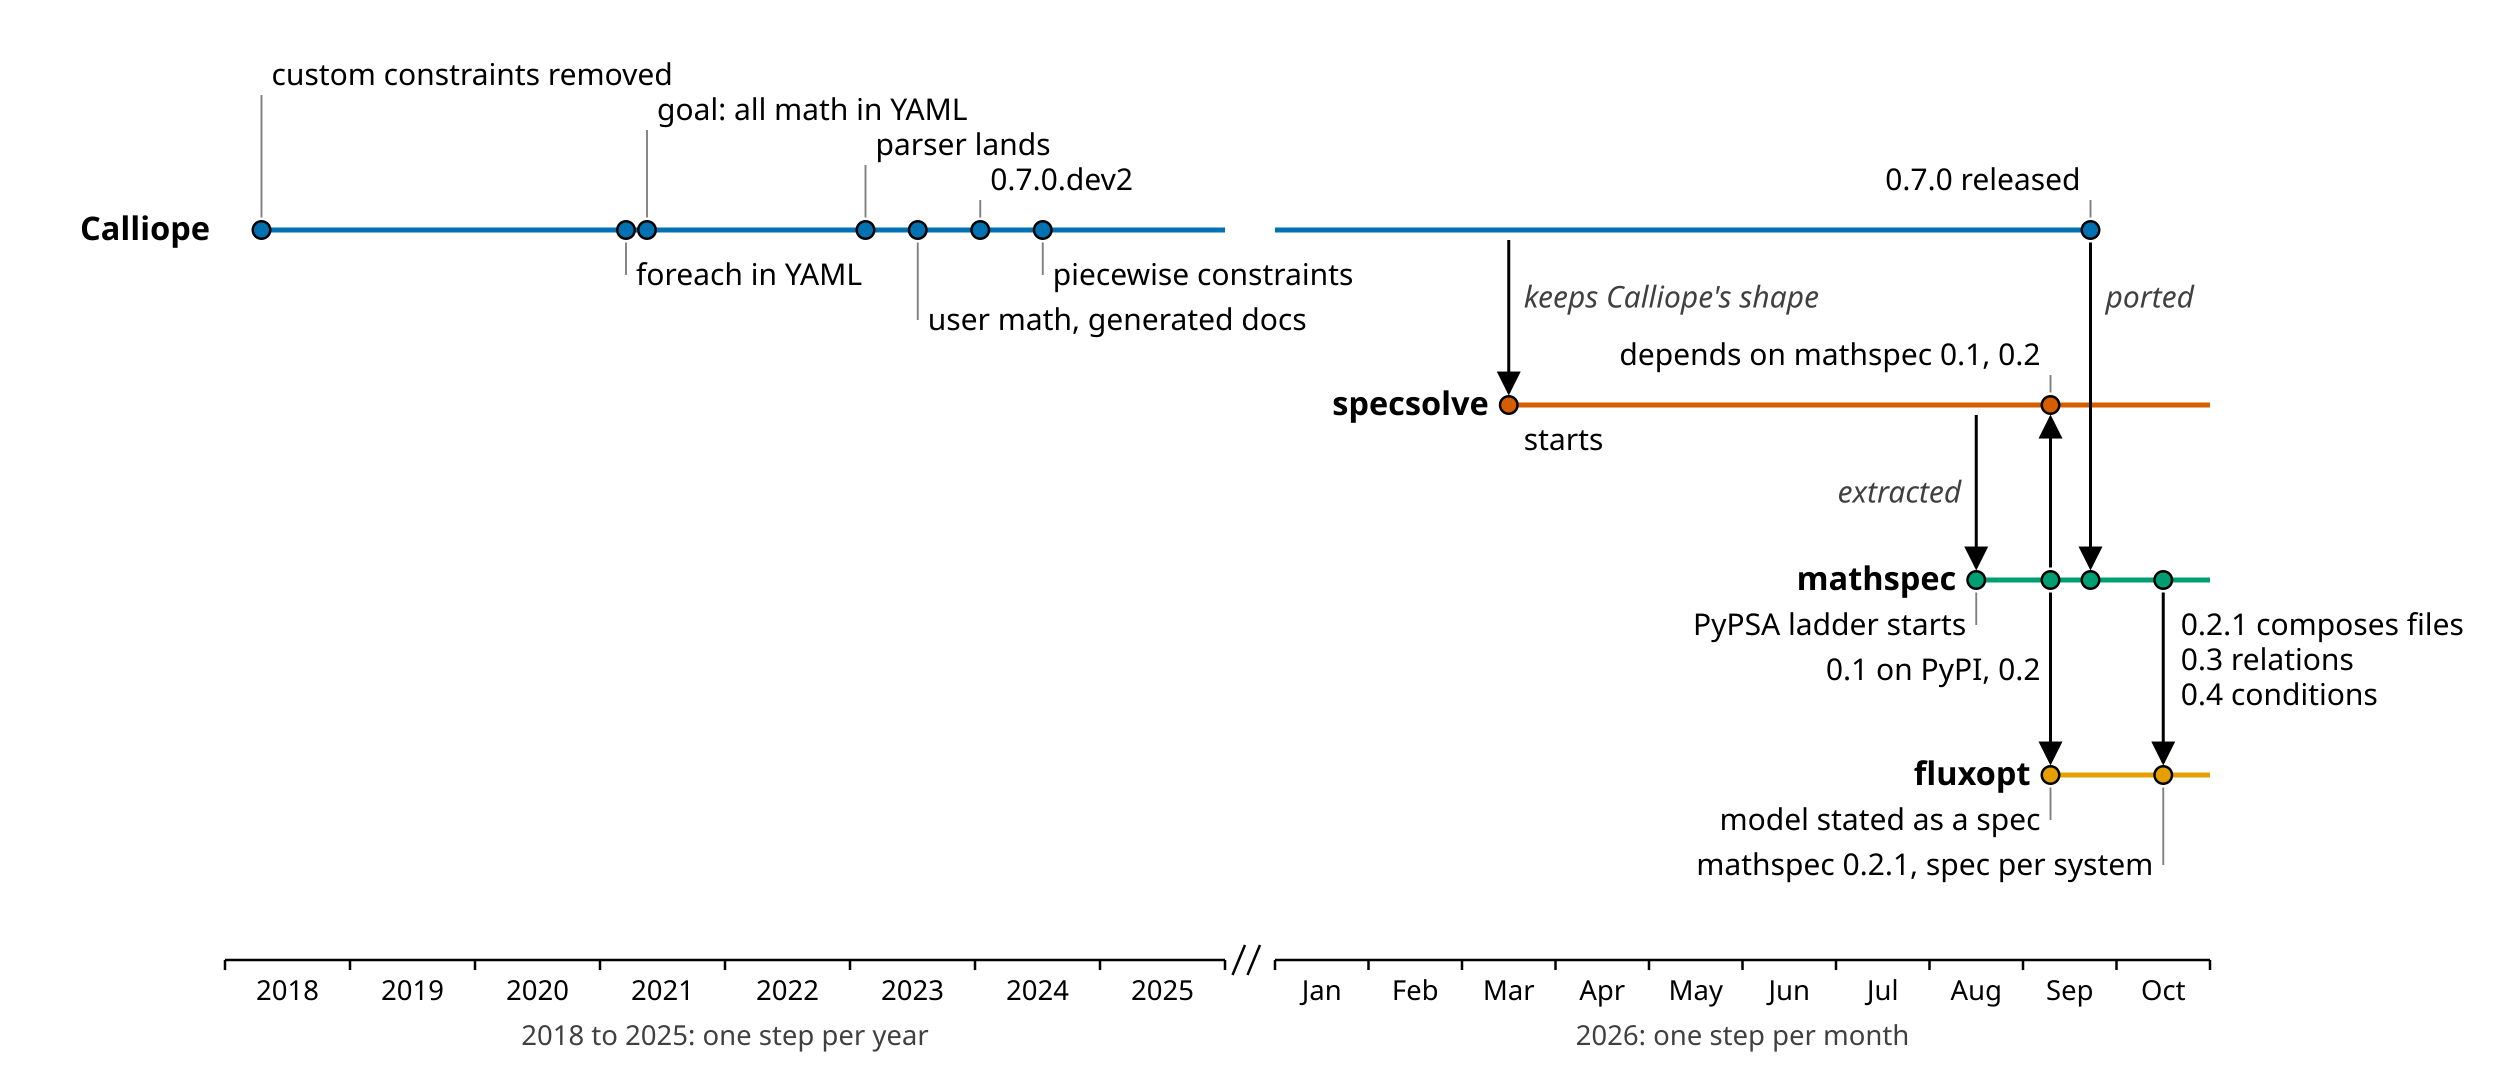
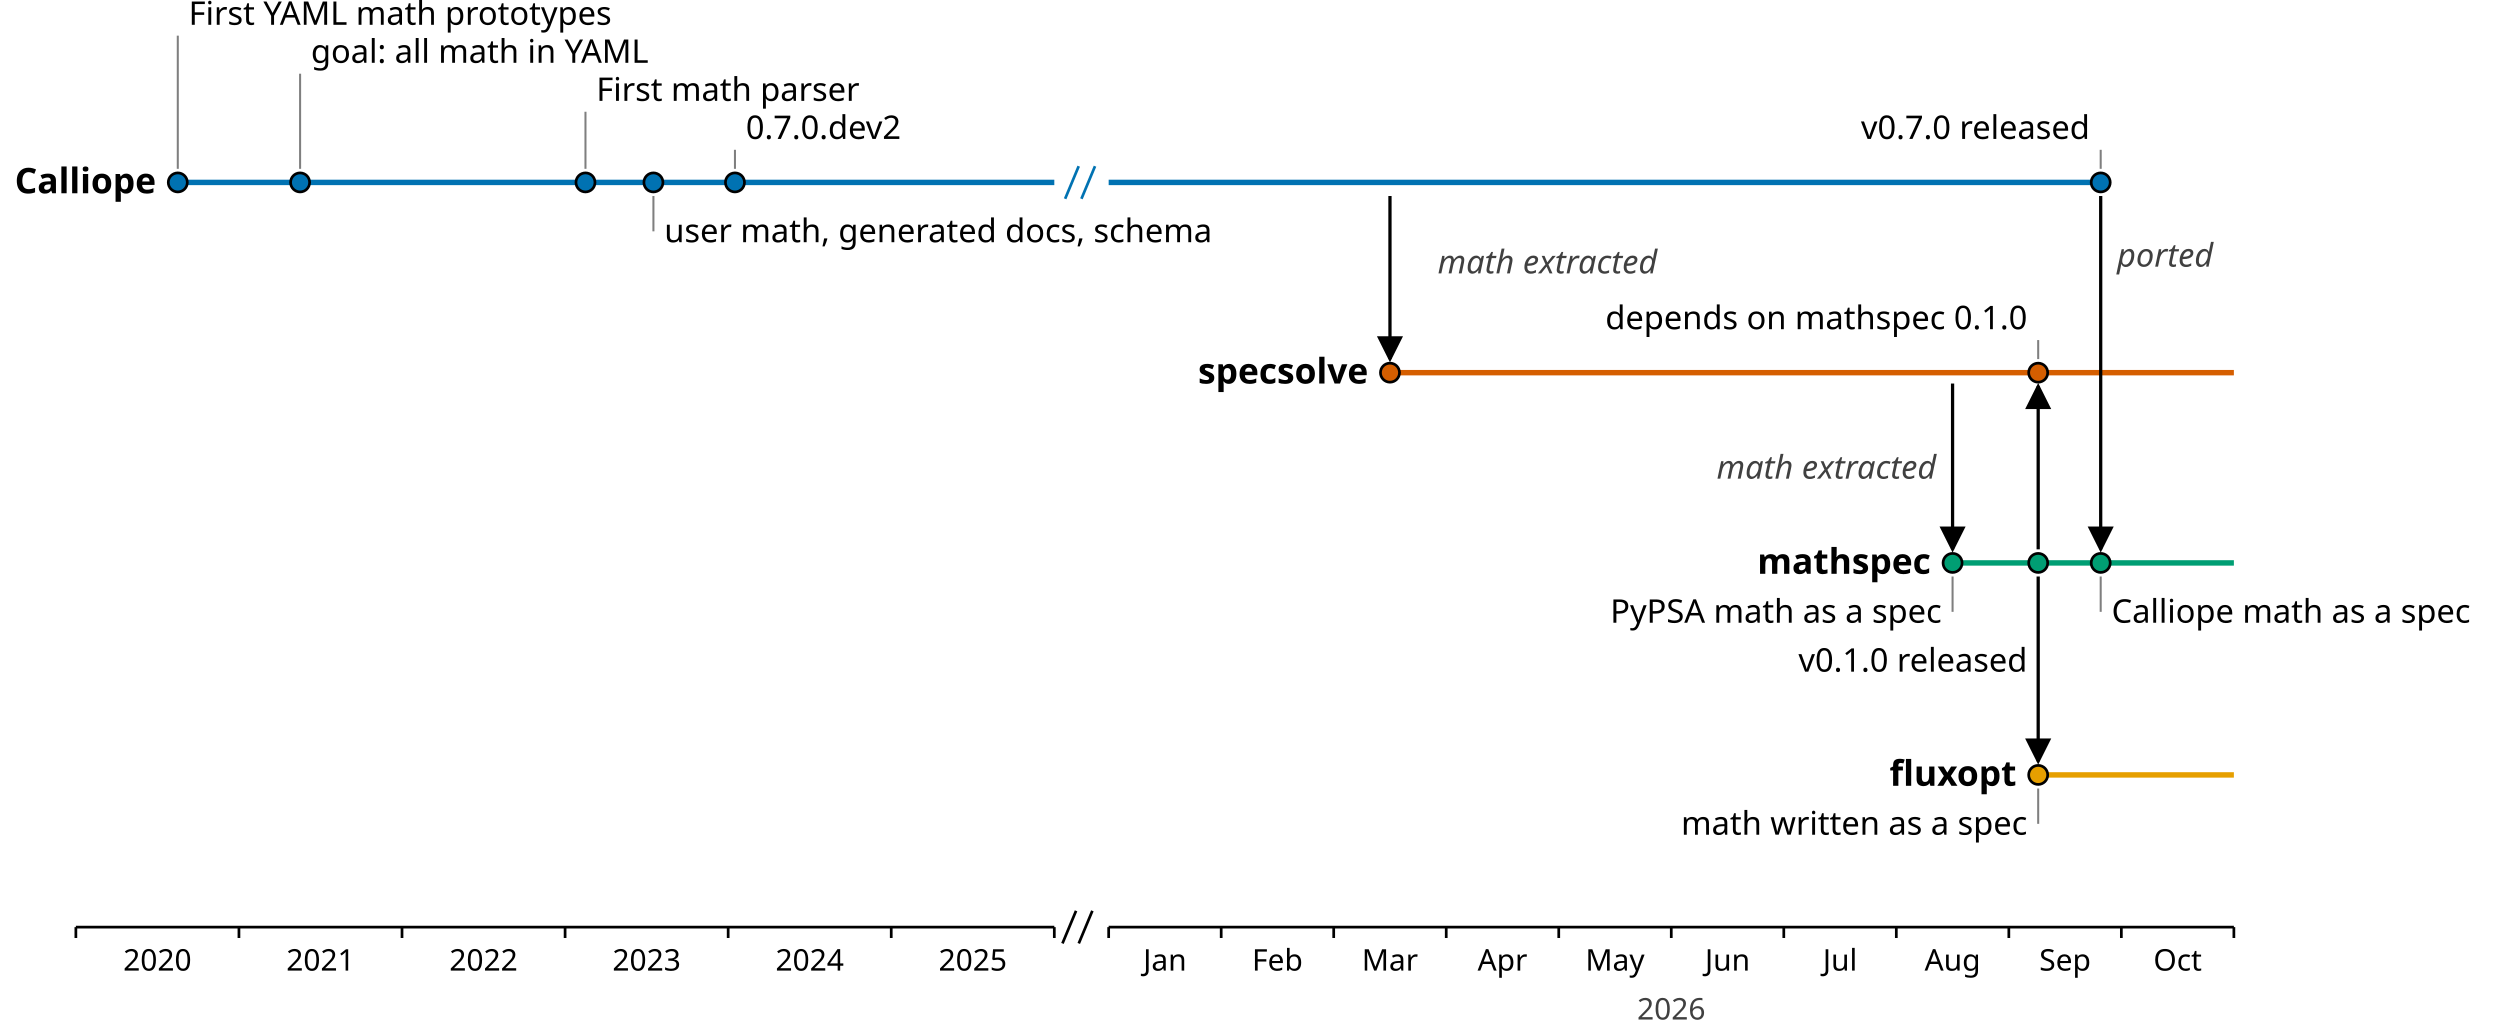
- <svg xmlns="http://www.w3.org/2000/svg" viewBox="0 0 1000 426" width="1000" height="426" style="max-width: 100%; height: auto" role="img" aria-labelledby="hst-t hst-d" font-family="ui-sans-serif, system-ui, sans-serif" font-size="12">
-   <defs>
+ <svg xmlns="http://www.w3.org/2000/svg" viewBox="0 0 919.831 375.284" width="919.831" height="375.284" role="img" aria-labelledby="hst-t hst-d" font-family="ui-sans-serif, system-ui, sans-serif" font-size="12px" version="1.1" id="svg67">
+   <defs id="defs1">
    <marker id="hst-arrow" viewBox="0 0 8 8" refX="7" refY="4" markerWidth="8" markerHeight="8" orient="auto">
-       <path d="M0,0 L8,4 L0,8 z" fill="currentColor" />
+       <path d="M 0,0 8,4 0,8 Z" fill="currentColor" id="path1" />
    </marker>
  </defs>
-   <g fill="none" stroke-width="2">
-     <path d="M104.6,92 H490 M510,92 H836.2" stroke="#0072B2" />
-     <path d="M603.5,162 H884" stroke="#D55E00" />
-     <path d="M790.5,232 H884" stroke="#009E73" />
-     <path d="M820.2,310 H884" stroke="#E69F00" />
+   <g fill="none" stroke-width="2" id="g6" transform="translate(-62.08545,-24.88281)">
+     <path d="M 127.5,92 H 450 m 20,0 h 365" stroke="#0072b2" id="path3" />
+     <path d="M 573.5,162 H 884" stroke="#d55e00" id="path4" />
+     <path d="M 780.5,232 H 884" stroke="#009e73" id="path5" />
+     <path d="m 812,310 h 72" stroke="#e69f00" id="path6" />
  </g>
-   <g fill="currentColor" font-size="13" font-weight="bold" text-anchor="end">
-     <text x="84" y="96">Calliope</text>
-     <text x="595.5" y="166">specsolve</text>
-     <text x="782.5" y="236">mathspec</text>
-     <text x="812.2" y="314">fluxopt</text>
+   <g fill="currentColor" font-size="13px" font-weight="bold" text-anchor="end" id="g9" transform="translate(-62.08545,-24.88281)">
+     <text x="119.5" y="96" id="text6">Calliope</text>
+     <text x="565.5" y="166" id="text7">specsolve</text>
+     <text x="772.5" y="236" id="text8">mathspec</text>
+     <text x="804" y="314" id="text9">fluxopt</text>
  </g>
-   <g stroke="currentColor" stroke-opacity="0.5" stroke-width="0.75">
-     <line x1="104.6" y1="87" x2="104.6" y2="38" />
-     <line x1="250.4" y1="97" x2="250.4" y2="110" />
-     <line x1="258.8" y1="87" x2="258.8" y2="52" />
-     <line x1="346.2" y1="87" x2="346.2" y2="66" />
-     <line x1="367.1" y1="97" x2="367.1" y2="128" />
-     <line x1="392.1" y1="87" x2="392.1" y2="80" />
-     <line x1="417.1" y1="97" x2="417.1" y2="110" />
-     <line x1="836.2" y1="87" x2="836.2" y2="80" />
-     <line x1="820.2" y1="157" x2="820.2" y2="150" />
-     <line x1="790.5" y1="237" x2="790.5" y2="250" />
-     <line x1="820.2" y1="315" x2="820.2" y2="328" />
-     <line x1="865.3" y1="315" x2="865.3" y2="346" />
+   <g stroke="currentColor" stroke-opacity="0.5" stroke-width="0.75" id="g19" transform="translate(-62.08545,-24.88281)">
+     <line x1="127.5" y1="87" x2="127.5" y2="38" id="line9" />
+     <line x1="172.5" y1="87" x2="172.5" y2="52" id="line10" />
+     <line x1="277.5" y1="87" x2="277.5" y2="66" id="line11" />
+     <line x1="302.5" y1="97" x2="302.5" y2="110" id="line12" />
+     <line x1="332.5" y1="87" x2="332.5" y2="80" id="line13" />
+     <line x1="835" y1="87" x2="835" y2="80" id="line15" />
+     <line x1="812" y1="157" x2="812" y2="150" id="line16" />
+     <line x1="780.5" y1="237" x2="780.5" y2="250" id="line17" />
+     <line x1="835" y1="237" x2="835" y2="250" id="line18" />
+     <line x1="812" y1="315" x2="812" y2="328" id="line19" />
  </g>
-   <g fill="currentColor">
-     <text x="108.6" y="34">custom constraints removed</text>
-     <text x="254.4" y="114">foreach in YAML</text>
-     <text x="262.8" y="48">goal: all math in YAML</text>
-     <text x="350.2" y="62">parser lands</text>
-     <text x="371.1" y="132">user math, generated docs</text>
-     <text x="396.1" y="76">0.7.0.dev2</text>
-     <text x="421.1" y="114">piecewise constraints</text>
-     <text x="832.2" y="76" text-anchor="end">0.7.0 released</text>
-     <text x="609.5" y="180">starts</text>
-     <text x="816.2" y="146" text-anchor="end">depends on mathspec 0.1, 0.2</text>
-     <text x="786.5" y="254" text-anchor="end">PyPSA ladder starts</text>
-     <text x="816.2" y="272" text-anchor="end">0.1 on PyPI, 0.2</text>
-     <text x="872.3" y="254">0.2.1 composes files</text>
-     <text x="872.3" y="268">0.3 relations</text>
-     <text x="872.3" y="282">0.4 conditions</text>
-     <text x="816.2" y="332" text-anchor="end">model stated as a spec</text>
-     <text x="861.3" y="350" text-anchor="end">mathspec 0.2.1, spec per system</text>
+   <g fill="currentColor" id="g31" transform="translate(-62.08545,-24.88281)">
+     <text x="131.5" y="34" id="text19">First YAML math prototypes</text>
+     <text x="176.5" y="48" id="text20">goal: all math in YAML</text>
+     <text x="281.5" y="62" id="text21">First math parser</text>
+     <text x="306.5" y="114" id="text22">user math, generated docs, schema</text>
+     <text x="336.5" y="76" id="text23">0.7.0.dev2</text>
+     <text x="831" y="76" text-anchor="end" id="text25">v0.7.0 released</text>
+     <text x="808" y="146" text-anchor="end" id="text27">depends on mathspec 0.1.0</text>
+     <text x="776.5" y="254" text-anchor="end" id="text28">PyPSA math as a spec</text>
+     <text x="808" y="272" text-anchor="end" id="text29">v0.1.0 released</text>
+     <text x="839" y="254" id="text30">Calliope math as a spec</text>
+     <text x="808" y="332" text-anchor="end" id="text31">math written as a spec</text>
  </g>
-   <circle cx="104.6" cy="92" r="3.5" fill="#0072B2" stroke="currentColor" stroke-width="1" />
-   <circle cx="250.4" cy="92" r="3.5" fill="#0072B2" stroke="currentColor" stroke-width="1" />
-   <circle cx="258.8" cy="92" r="3.5" fill="#0072B2" stroke="currentColor" stroke-width="1" />
-   <circle cx="346.2" cy="92" r="3.5" fill="#0072B2" stroke="currentColor" stroke-width="1" />
-   <circle cx="367.1" cy="92" r="3.5" fill="#0072B2" stroke="currentColor" stroke-width="1" />
-   <circle cx="392.1" cy="92" r="3.5" fill="#0072B2" stroke="currentColor" stroke-width="1" />
-   <circle cx="417.1" cy="92" r="3.5" fill="#0072B2" stroke="currentColor" stroke-width="1" />
-   <circle cx="836.2" cy="92" r="3.5" fill="#0072B2" stroke="currentColor" stroke-width="1" />
-   <circle cx="603.5" cy="162" r="3.5" fill="#D55E00" stroke="currentColor" stroke-width="1" />
-   <circle cx="820.2" cy="162" r="3.5" fill="#D55E00" stroke="currentColor" stroke-width="1" />
-   <circle cx="790.5" cy="232" r="3.5" fill="#009E73" stroke="currentColor" stroke-width="1" />
-   <circle cx="820.2" cy="232" r="3.5" fill="#009E73" stroke="currentColor" stroke-width="1" />
-   <circle cx="836.2" cy="232" r="3.5" fill="#009E73" stroke="currentColor" stroke-width="1" />
-   <circle cx="865.3" cy="232" r="3.5" fill="#009E73" stroke="currentColor" stroke-width="1" />
-   <circle cx="820.2" cy="310" r="3.5" fill="#E69F00" stroke="currentColor" stroke-width="1" />
-   <circle cx="865.3" cy="310" r="3.5" fill="#E69F00" stroke="currentColor" stroke-width="1" />
-   <g stroke="currentColor" stroke-width="1.2" fill="none" marker-end="url(#hst-arrow)">
-     <path d="M603.5,96 V157" />
-     <path d="M790.5,166 V227" />
-     <path d="M836.2,97 V227" />
-     <path d="M820.2,227 V167" />
-     <path d="M820.2,237 V305" />
-     <path d="M865.3,237 V305" />
+   <circle cx="65.415" cy="67.117" r="3.5" fill="#0072b2" stroke="currentColor" stroke-width="1" id="circle31" />
+   <circle cx="110.415" cy="67.117" r="3.5" fill="#0072b2" stroke="currentColor" stroke-width="1" id="circle32" />
+   <circle cx="215.415" cy="67.117" r="3.5" fill="#0072b2" stroke="currentColor" stroke-width="1" id="circle33" />
+   <circle cx="240.415" cy="67.117" r="3.5" fill="#0072b2" stroke="currentColor" stroke-width="1" id="circle34" />
+   <circle cx="270.415" cy="67.117" r="3.5" fill="#0072b2" stroke="currentColor" stroke-width="1" id="circle35" />
+   <circle cx="772.915" cy="67.117" r="3.5" fill="#0072b2" stroke="currentColor" stroke-width="1" id="circle36" />
+   <circle cx="511.415" cy="137.117" r="3.5" fill="#d55e00" stroke="currentColor" stroke-width="1" id="circle37" />
+   <circle cx="749.915" cy="137.117" r="3.5" fill="#d55e00" stroke="currentColor" stroke-width="1" id="circle38" />
+   <circle cx="718.415" cy="207.117" r="3.5" fill="#009e73" stroke="currentColor" stroke-width="1" id="circle39" />
+   <circle cx="749.915" cy="207.117" r="3.5" fill="#009e73" stroke="currentColor" stroke-width="1" id="circle40" />
+   <circle cx="772.915" cy="207.117" r="3.5" fill="#009e73" stroke="currentColor" stroke-width="1" id="circle41" />
+   <circle cx="749.915" cy="285.117" r="3.5" fill="#e69f00" stroke="currentColor" stroke-width="1" id="circle42" />
+   <g stroke="currentColor" stroke-width="1.2" fill="none" marker-end="url(#hst-arrow)" id="g46" transform="translate(-62.08545,-24.88281)">
+     <path d="m 573.5,97 v 60" id="path42" />
+     <path d="m 780.5,166 v 61" id="path43" />
+     <path d="M 835,97 V 227" id="path44" />
+     <path d="M 812,227 V 167" id="path45" />
+     <path d="m 812,237 v 68" id="path46" />
  </g>
-   <g fill="currentColor" fill-opacity="0.75" font-style="italic">
-     <text x="609.5" y="123">keeps Calliope's shape</text>
-     <text x="842.2" y="123">ported</text>
-     <text x="784.5" y="201" text-anchor="end">extracted</text>
+   <g fill="currentColor" fill-opacity="0.75" font-style="italic" id="g48" transform="translate(-62.08545,-24.88281)">
+     <text x="841" y="123" id="text47">ported</text>
+     <text x="774.5" y="201" text-anchor="end" id="text48">math extracted</text>
+     <text x="671.857" y="125.472" text-anchor="end" id="text48-1">math extracted</text>
  </g>
-   <g stroke="currentColor" fill="none" stroke-width="1">
-     <path d="M90,384 H490 M510,384 H884" />
-     <path d="M90,384 v4 M140,384 v4 M190,384 v4 M240,384 v4 M290,384 v4 M340,384 v4 M390,384 v4 M440,384 v4 M490,384 v4 M510,384 v4 M547.4,384 v4 M584.8,384 v4 M622.2,384 v4 M659.6,384 v4 M697,384 v4 M734.4,384 v4 M771.8,384 v4 M809.2,384 v4 M846.6,384 v4 M884,384 v4" />
-     <path d="M493,390 l5,-12 M499,390 l5,-12" />
+   <g stroke="currentColor" fill="none" stroke-width="1" id="g50" transform="translate(-62.08545,-24.88281)">
+     <path d="m 90,366 h 360 m 20,0 h 414" id="path48" />
+     <path d="m 90,366 v 4 m 60,-4 v 4 m 60,-4 v 4 m 60,-4 v 4 m 60,-4 v 4 m 60,-4 v 4 m 60,-4 v 4 m 20,-4 v 4 m 41.4,-4 v 4 m 41.4,-4 v 4 m 41.4,-4 v 4 m 41.4,-4 v 4 m 41.4,-4 v 4 m 41.4,-4 v 4 m 41.4,-4 v 4 m 41.4,-4 v 4 m 41.4,-4 v 4 m 41.4,-4 v 4" id="path49" />
+     <path d="m 453,372 5,-12 m 1,12 5,-12" id="path50" />
+     <path d="m 453.979,98.025 5,-12 m 1,12 5,-12" id="path50-9" style="stroke:#0072b2;stroke-opacity:1" />
  </g>
-   <g fill="currentColor" font-size="11" text-anchor="middle">
-     <text x="115" y="400">2018</text>
-     <text x="165" y="400">2019</text>
-     <text x="215" y="400">2020</text>
-     <text x="265" y="400">2021</text>
-     <text x="315" y="400">2022</text>
-     <text x="365" y="400">2023</text>
-     <text x="415" y="400">2024</text>
-     <text x="465" y="400">2025</text>
-     <text x="528.7" y="400">Jan</text>
-     <text x="566.1" y="400">Feb</text>
-     <text x="603.5" y="400">Mar</text>
-     <text x="640.9" y="400">Apr</text>
-     <text x="678.3" y="400">May</text>
-     <text x="715.7" y="400">Jun</text>
-     <text x="753.1" y="400">Jul</text>
-     <text x="790.5" y="400">Aug</text>
-     <text x="827.9" y="400">Sep</text>
-     <text x="865.3" y="400">Oct</text>
-     <text x="290" y="418" fill-opacity="0.75">2018 to 2025: one step per year</text>
-     <text x="697" y="418" fill-opacity="0.75">2026: one step per month</text>
+   <g fill="currentColor" font-size="11px" text-anchor="middle" id="g67" transform="translate(-62.08545,-42.88281)">
+     <text x="120" y="400" id="text50">2020</text>
+     <text x="180" y="400" id="text51">2021</text>
+     <text x="240" y="400" id="text52">2022</text>
+     <text x="300" y="400" id="text53">2023</text>
+     <text x="360" y="400" id="text54">2024</text>
+     <text x="420" y="400" id="text55">2025</text>
+     <text x="490.7" y="400" id="text56">Jan</text>
+     <text x="532.1" y="400" id="text57">Feb</text>
+     <text x="573.5" y="400" id="text58">Mar</text>
+     <text x="614.9" y="400" id="text59">Apr</text>
+     <text x="656.3" y="400" id="text60">May</text>
+     <text x="697.7" y="400" id="text61">Jun</text>
+     <text x="739.1" y="400" id="text62">Jul</text>
+     <text x="780.5" y="400" id="text63">Aug</text>
+     <text x="821.9" y="400" id="text64">Sep</text>
+     <text x="863.3" y="400" id="text65">Oct</text>
+     <text x="677" y="418" fill-opacity="0.75" id="text67">2026</text>
  </g>
</svg>
